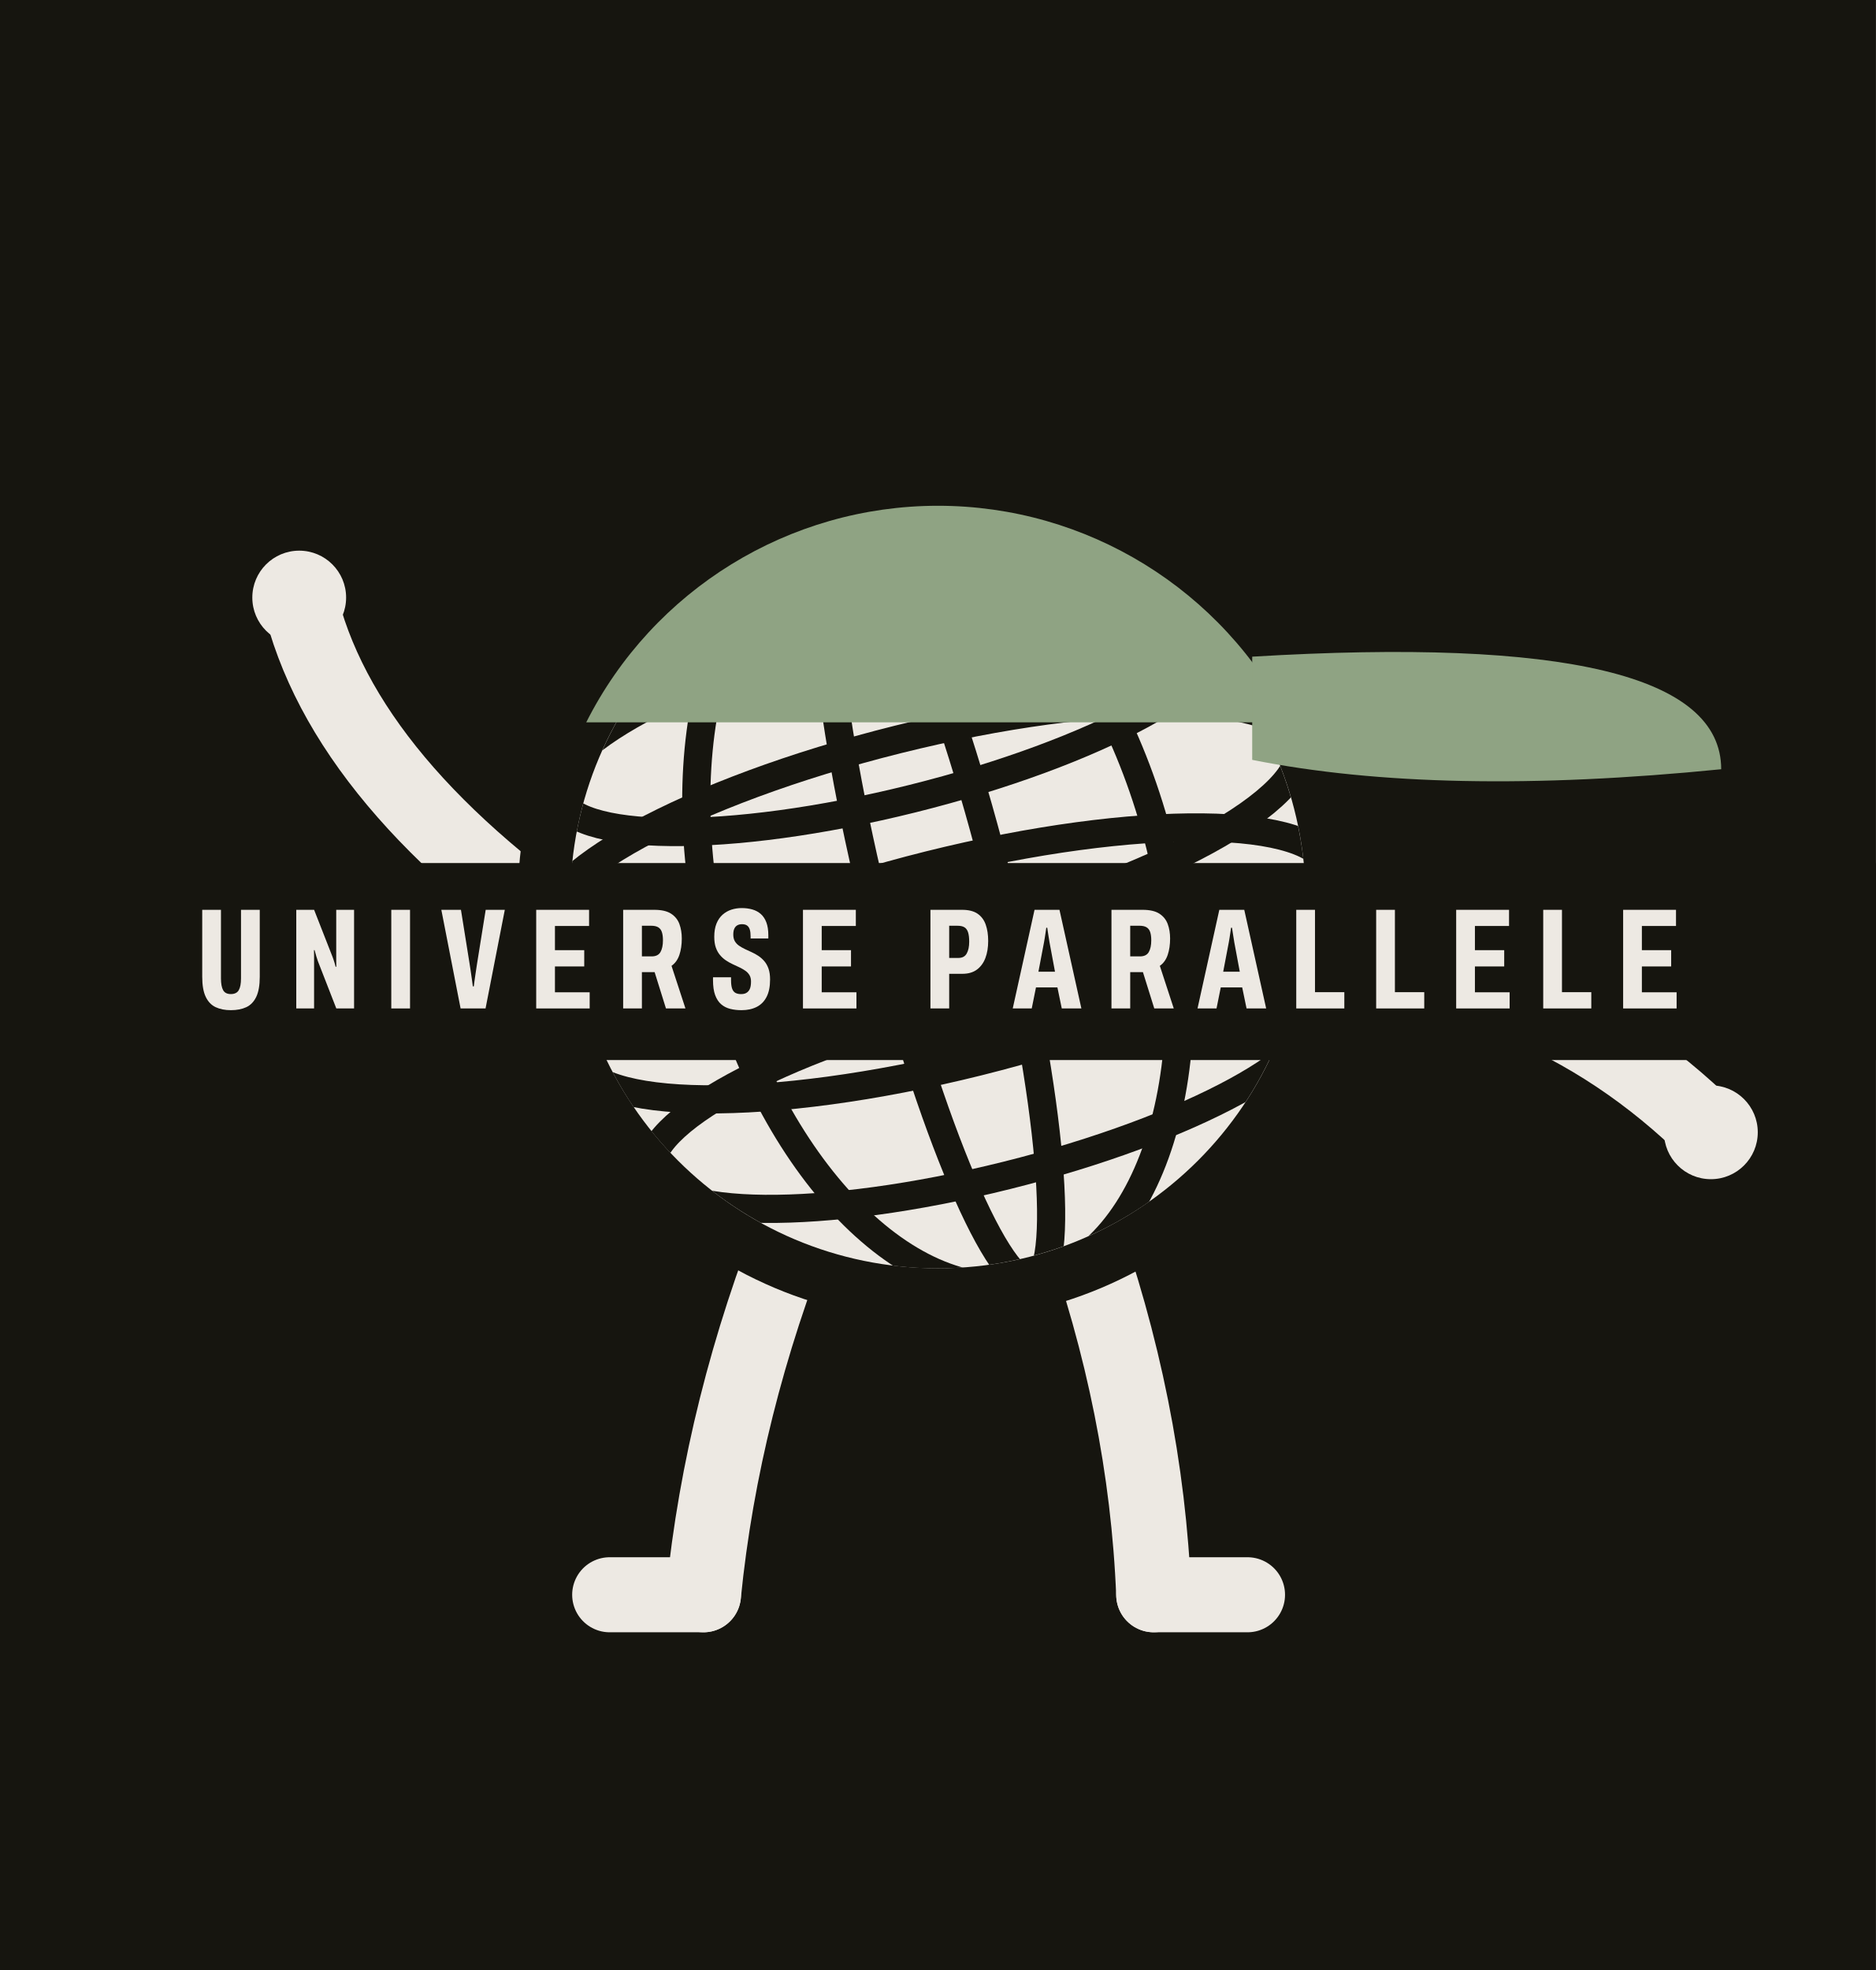
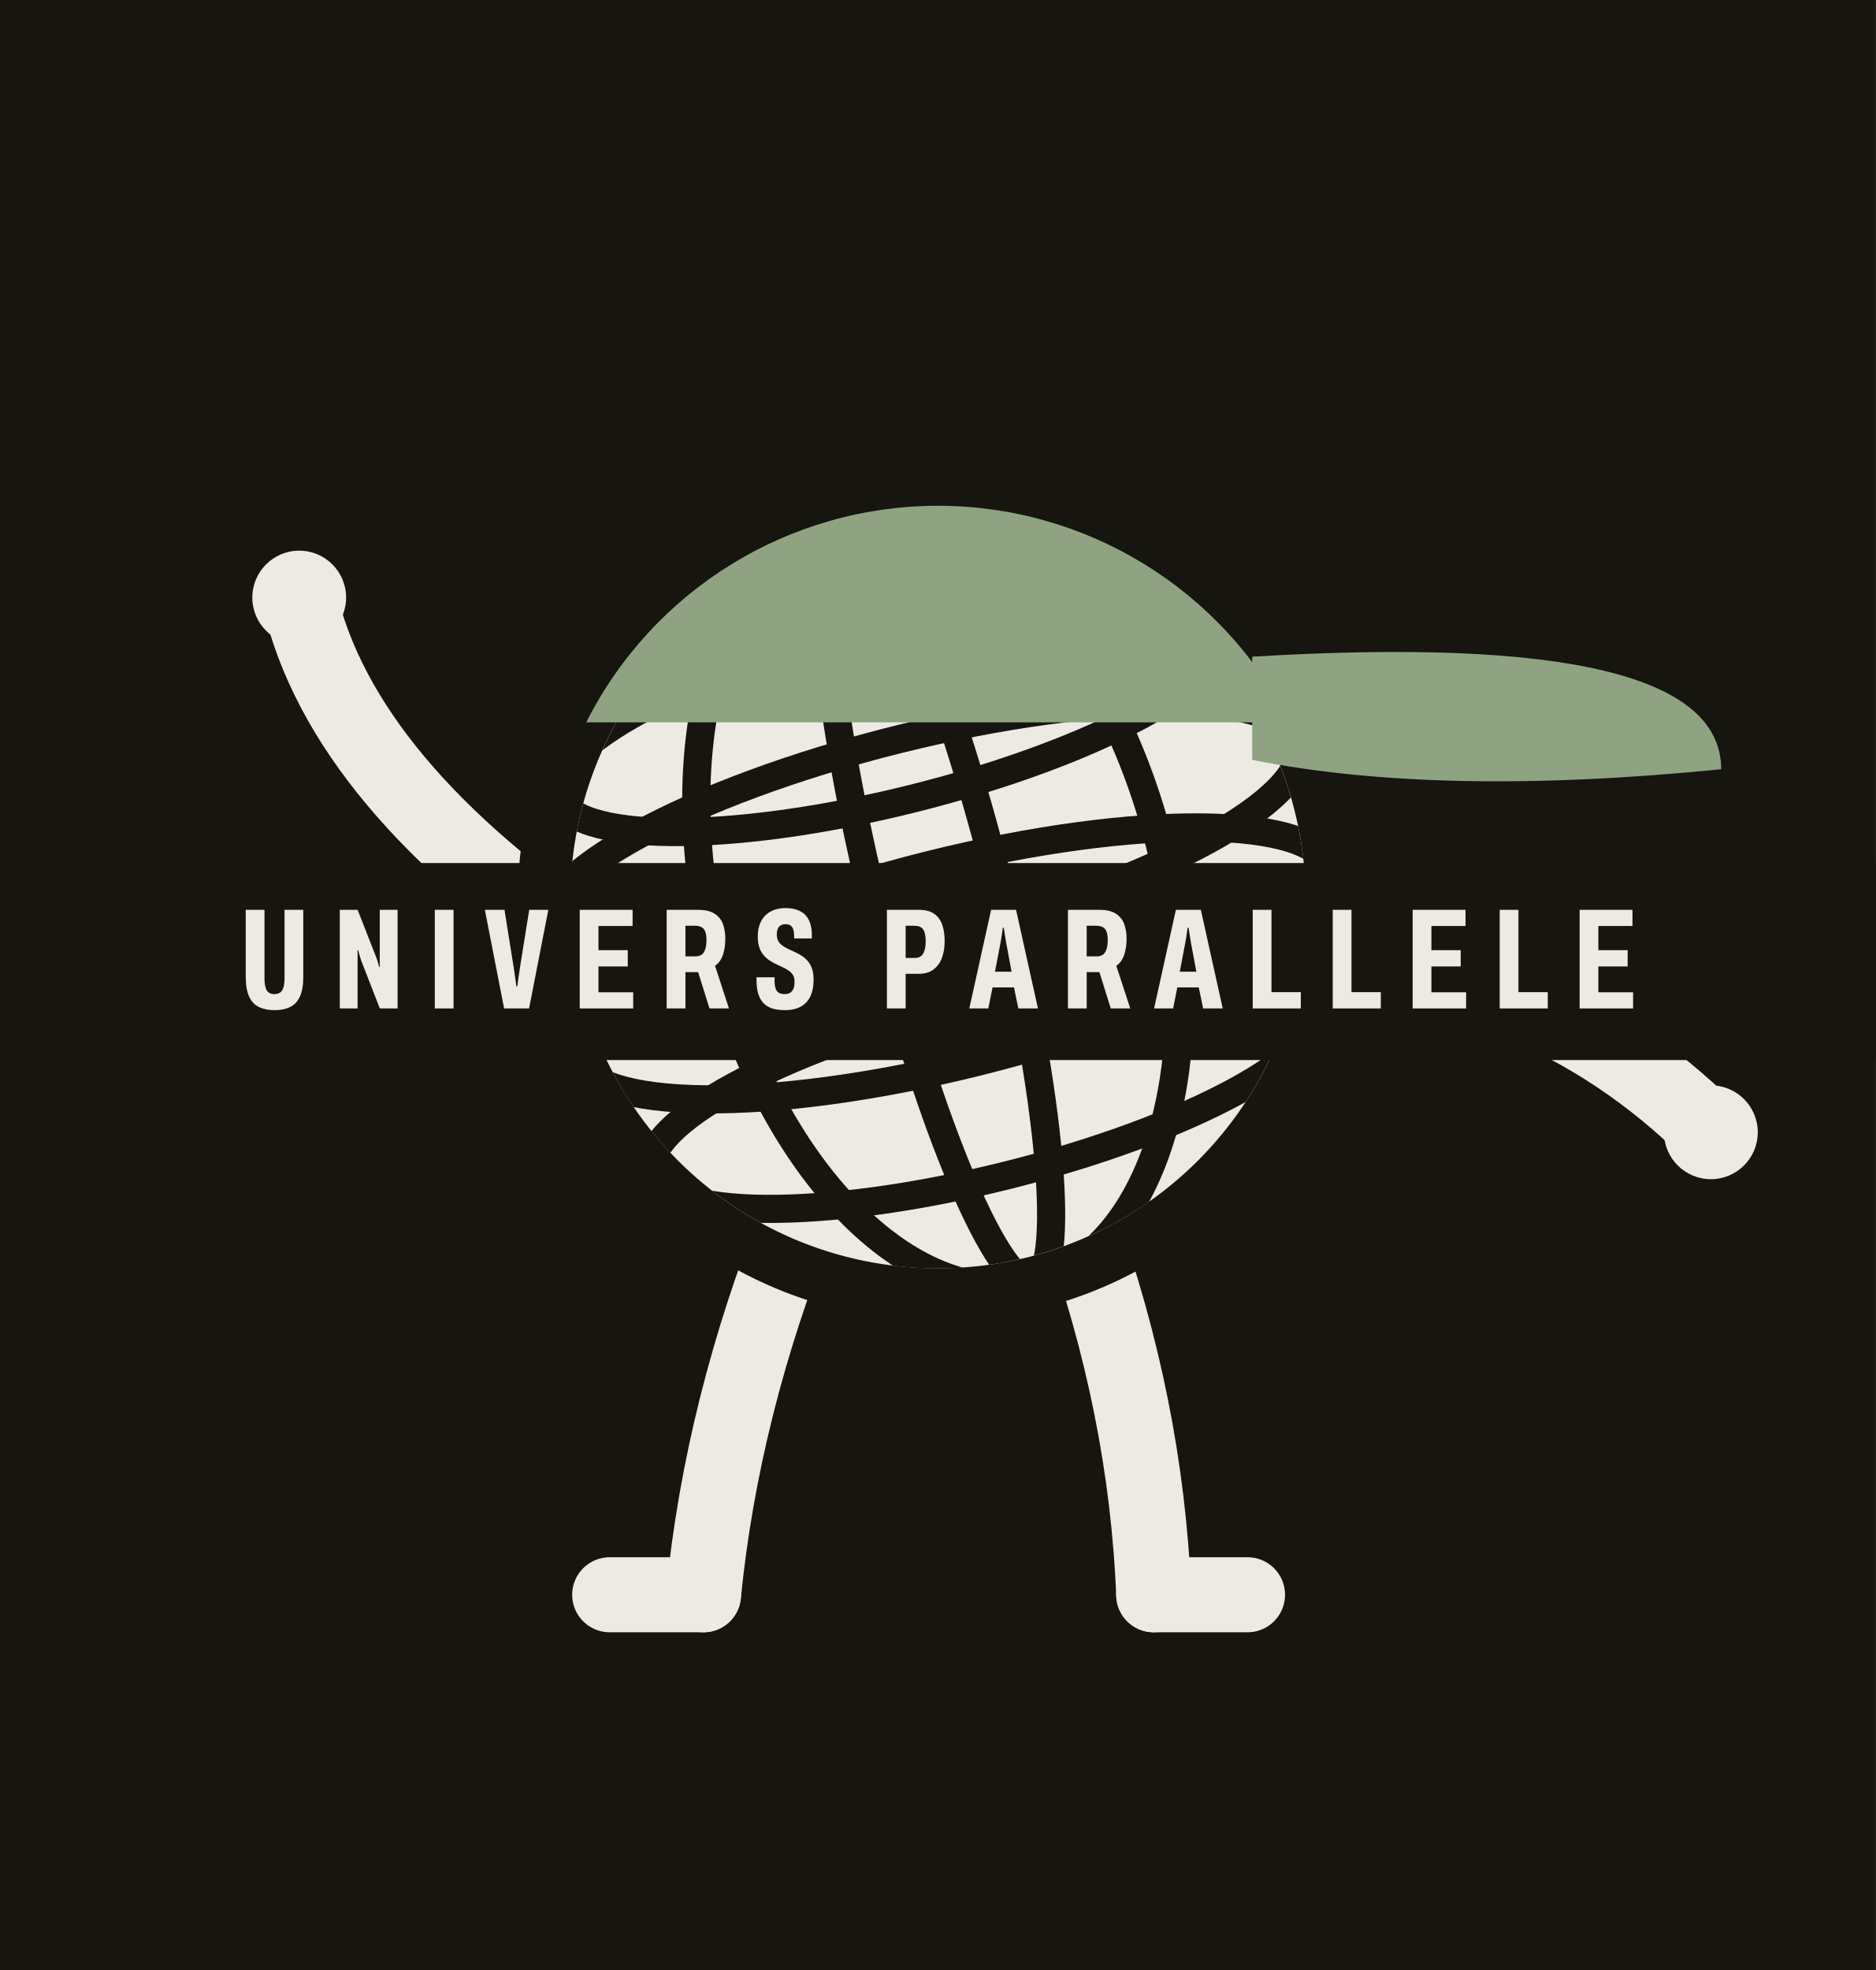
- <svg xmlns="http://www.w3.org/2000/svg" viewBox="0 0 200 210" width="200" height="210" role="img" aria-label="Universe Parallele">
+ <svg xmlns="http://www.w3.org/2000/svg" viewBox="0 0 200 210" width="200" height="210" role="img" aria-label="Univers Parallele">
  <rect width="200" height="210" fill="#16150F" />
  <path d="M64.0,102.0 Q36.5,83.7 31.9,63.7" fill="none" stroke="#EDE9E3" stroke-width="8" stroke-linecap="round" />
  <circle cx="31.9" cy="63.7" r="5.0" fill="#EDE9E3" stroke="none" />
  <path d="M136.0,102.0 Q163.5,102.0 182.4,120.7" fill="none" stroke="#EDE9E3" stroke-width="8" stroke-linecap="round" />
  <circle cx="182.4" cy="120.7" r="5.0" fill="#EDE9E3" stroke="none" />
  <path d="M85,130.0 Q77.0,150.0 75.0,170.0" fill="none" stroke="#EDE9E3" stroke-width="8" stroke-linecap="round" />
  <path d="M75.0,170.0 l-10,0" fill="none" stroke="#EDE9E3" stroke-width="8" stroke-linecap="round" />
  <path d="M115,130.0 Q122.2,150.0 123.0,170.0" fill="none" stroke="#EDE9E3" stroke-width="8" stroke-linecap="round" />
  <path d="M123.0,170.0 l10,0" fill="none" stroke="#EDE9E3" stroke-width="8" stroke-linecap="round" />
  <defs>
    <clipPath id="g">
      <circle cx="100" cy="96" r="39.2" />
    </clipPath>
  </defs>
  <circle cx="100" cy="96" r="42" fill="#EDE9E3" stroke="#16150F" stroke-width="5.6" />
  <g clip-path="url(#g)" transform="rotate(-14 100 96)">
    <ellipse cx="100" cy="75.3" rx="36.6" ry="9.5" fill="none" stroke="#16150F" stroke-width="3.0" />
    <ellipse cx="100" cy="89.1" rx="41.4" ry="10.8" fill="none" stroke="#16150F" stroke-width="3.0" />
    <ellipse cx="100" cy="102.9" rx="41.4" ry="10.8" fill="none" stroke="#16150F" stroke-width="3.0" />
    <ellipse cx="100" cy="116.7" rx="36.6" ry="9.5" fill="none" stroke="#16150F" stroke-width="3.0" />
    <ellipse cx="100" cy="96" rx="6.7" ry="42" fill="none" stroke="#16150F" stroke-width="3.0" />
    <ellipse cx="100" cy="96" rx="24.4" ry="42" fill="none" stroke="#16150F" stroke-width="3.0" />
    <ellipse cx="100" cy="96" rx="42.0" ry="42" fill="none" stroke="#16150F" stroke-width="3.0" />
  </g>
  <g fill="#8FA383" stroke="none">
    <path d="M62.5,77 A42,42 0 0 1 137.5,77 Z" />
    <path d="M133.5,70 Q183.5,67 183.5,82 Q153.5,85 133.5,81 Z" />
  </g>
  <rect x="0" y="92" width="200" height="21" fill="#16150F" />
  <g fill="#EDE9E3" stroke="none">
-     <path transform="translate(20.88 107.50) scale(0.0153 -0.0153)" d="M244.2 -12.0Q182.7 -12.0 138.0 8.9Q93.3 29.9 68.8 80.9Q44.4 132.0 44.4 220.6V687.2H175.0V209.8Q175.0 154.5 190.1 127.3Q205.3 100.2 243.7 100.2Q283.2 100.2 299.0 127.3Q314.7 154.5 314.7 209.8V687.2H445.3V220.6Q445.3 132.0 420.9 80.9Q396.4 29.9 351.6 8.9Q306.7 -12.0 244.2 -12.0Z" />
-     <path transform="translate(30.83 107.50) scale(0.0153 -0.0153)" d="M49.4 0.0V687.2H173.7L302.0 359.7Q305.0 351.8 308.9 340.4Q312.8 329.0 316.7 316.2Q320.6 303.3 323.6 290.8H328.6Q327.8 310.4 327.8 329.2Q327.8 348.0 327.8 359.7V687.2H452.2V0.0H328.4L199.5 330.9Q195.1 343.8 188.9 364.0Q182.7 384.3 177.0 406.6H172.7Q173.5 390.5 173.5 369.5Q173.5 348.5 173.5 330.9V0.0Z" />
-     <path transform="translate(40.96 107.50) scale(0.0153 -0.0153)" d="M49.4 0.0V687.2H180.0V0.0Z" />
-     <path transform="translate(46.92 107.50) scale(0.0153 -0.0153)" d="M142.8 0.0 8.6 687.2H145.3L205.4 312.0Q209.0 291.6 212.9 263.1Q216.9 234.6 221.2 205.4Q225.6 176.2 228.1 154.0H234.8Q236.0 165.2 239.1 187.8Q242.1 210.3 246.9 242.0Q251.6 273.6 257.5 312.0L317.7 687.2H450.9L316.7 0.0Z" />
-     <path transform="translate(56.41 107.50) scale(0.0153 -0.0153)" d="M49.4 0.0V687.2H417.8V574.6H180.0V406.1H384.1V292.7H180.0V112.6H422.0V0.0Z" />
-     <path transform="translate(65.68 107.50) scale(0.0153 -0.0153)" d="M49.4 0.0V687.2H266.3Q341.7 687.2 383.2 660.4Q424.6 633.6 441.3 588.3Q458.0 543.0 458.0 487.2Q458.0 423.0 441.2 373.2Q424.3 323.3 386.4 296.9L483.5 0.0H347.7L268.7 252.9H180.0V0.0ZM180.0 362.7H247.8Q292.1 362.7 309.4 392.9Q326.7 423.1 326.7 474.7Q326.7 509.2 319.3 531.8Q311.9 554.3 294.1 565.3Q276.3 576.3 243.1 576.3H180.0Z" />
-     <path transform="translate(75.62 107.50) scale(0.0153 -0.0153)" d="M224.8 -12.0Q182.1 -12.0 145.9 -3.0Q109.6 6.0 82.7 29.1Q55.9 52.2 40.8 93.0Q25.8 133.9 25.8 197.7Q25.8 202.1 25.8 207.6Q25.8 213.2 26.0 217.2H151.5Q151.5 212.2 151.5 207.1Q151.5 202.0 151.5 197.0Q151.5 160.0 158.8 138.8Q166.2 117.6 181.6 108.8Q197.0 100.0 221.1 100.0Q235.2 100.0 246.0 103.1Q256.9 106.3 265.6 113.4Q274.3 120.6 279.9 130.9Q285.6 141.2 288.1 155.4Q290.7 169.7 290.7 188.1Q290.7 214.1 279.9 232.2Q269.1 250.3 250.7 263.0Q232.2 275.8 209.7 286.5Q187.1 297.1 162.6 308.5Q138.2 319.9 115.6 335.0Q93.0 350.1 74.6 372.0Q56.1 393.8 45.3 424.6Q34.6 455.4 34.6 499.4Q34.6 553.2 50.0 591.2Q65.4 629.1 92.3 653.1Q119.2 677.0 153.5 688.2Q187.9 699.4 225.8 699.4Q266.8 699.4 300.8 689.4Q334.9 679.4 359.5 657.4Q384.2 635.4 397.7 599.2Q411.3 563.0 411.3 510.6V487.8H287.8V503.0Q287.8 530.1 282.4 548.7Q277.0 567.2 264.1 577.1Q251.3 587.0 227.6 587.0Q209.7 587.0 195.9 579.7Q182.1 572.3 174.6 556.4Q167.1 540.5 167.1 514.4Q167.1 487.1 177.9 468.6Q188.7 450.1 207.3 437.2Q225.8 424.4 248.4 413.7Q271.0 403.0 295.3 392.0Q319.7 381.0 342.2 366.0Q364.8 351.0 383.3 329.4Q401.9 307.8 412.7 276.8Q423.5 245.8 423.5 202.0Q423.5 127.8 399.2 80.6Q374.8 33.3 330.2 10.7Q285.5 -12.0 224.8 -12.0Z" />
-     <path transform="translate(84.85 107.50) scale(0.0153 -0.0153)" d="M49.4 0.0V687.2H417.8V574.6H180.0V406.1H384.1V292.7H180.0V112.6H422.0V0.0Z" />
-     <path transform="translate(98.44 107.50) scale(0.0153 -0.0153)" d="M49.4 0.0V687.2H269.7Q338.6 687.2 378.1 659.9Q417.6 632.6 434.7 583.7Q451.8 534.8 451.8 470.3Q451.8 403.0 432.4 351.6Q413.0 300.3 373.4 270.8Q333.8 241.4 272.2 241.4H180.0V0.0ZM180.0 352.0H245.1Q285.1 352.0 302.3 383.0Q319.5 414.0 319.5 465.1Q319.5 505.0 311.9 529.5Q304.3 554.1 286.9 565.1Q269.5 576.1 238.9 576.1H180.0Z" />
-     <path transform="translate(107.97 107.50) scale(0.0153 -0.0153)" d="M0.0 0.0 151.9 687.2H325.7L478.3 0.0H341.7L311.3 146.4H161.9L132.4 0.0ZM179.0 256.1H294.4L256.2 461.0Q255.2 467.7 253.3 479.5Q251.4 491.4 249.0 506.0Q246.6 520.6 244.5 535.2Q242.4 549.7 240.4 562.4H233.7Q231.7 547.3 228.8 528.1Q226.0 508.9 223.1 490.7Q220.2 472.5 218.0 461.0Z" />
-     <path transform="translate(117.74 107.50) scale(0.0153 -0.0153)" d="M49.4 0.0V687.2H266.3Q341.7 687.2 383.2 660.4Q424.6 633.6 441.3 588.3Q458.0 543.0 458.0 487.2Q458.0 423.0 441.2 373.2Q424.3 323.3 386.4 296.9L483.5 0.0H347.7L268.7 252.9H180.0V0.0ZM180.0 362.7H247.8Q292.1 362.7 309.4 392.9Q326.7 423.1 326.7 474.7Q326.7 509.2 319.3 531.8Q311.9 554.3 294.1 565.3Q276.3 576.3 243.1 576.3H180.0Z" />
-     <path transform="translate(127.67 107.50) scale(0.0153 -0.0153)" d="M0.0 0.0 151.9 687.2H325.7L478.3 0.0H341.7L311.3 146.4H161.9L132.4 0.0ZM179.0 256.1H294.4L256.2 461.0Q255.2 467.7 253.3 479.5Q251.4 491.4 249.0 506.0Q246.6 520.6 244.5 535.2Q242.4 549.7 240.4 562.4H233.7Q231.7 547.3 228.8 528.1Q226.0 508.9 223.1 490.7Q220.2 472.5 218.0 461.0Z" />
-     <path transform="translate(137.44 107.50) scale(0.0153 -0.0153)" d="M49.4 0.0V687.2H180.0V113.4H384.4V0.0Z" />
-     <path transform="translate(145.96 107.50) scale(0.0153 -0.0153)" d="M49.4 0.0V687.2H180.0V113.4H384.4V0.0Z" />
-     <path transform="translate(154.49 107.50) scale(0.0153 -0.0153)" d="M49.4 0.0V687.2H417.8V574.6H180.0V406.1H384.1V292.7H180.0V112.6H422.0V0.0Z" />
-     <path transform="translate(163.77 107.50) scale(0.0153 -0.0153)" d="M49.4 0.0V687.2H180.0V113.4H384.4V0.0Z" />
-     <path transform="translate(172.29 107.50) scale(0.0153 -0.0153)" d="M49.4 0.0V687.2H417.8V574.6H180.0V406.1H384.1V292.7H180.0V112.6H422.0V0.0Z" />
+     <path transform="translate(25.52 107.50) scale(0.0153 -0.0153)" d="M244.2 -12.0Q182.7 -12.0 138.0 8.9Q93.3 29.9 68.8 80.9Q44.4 132.0 44.4 220.6V687.2H175.0V209.8Q175.0 154.5 190.1 127.3Q205.3 100.2 243.7 100.2Q283.2 100.2 299.0 127.3Q314.7 154.5 314.7 209.8V687.2H445.3V220.6Q445.3 132.0 420.9 80.9Q396.4 29.9 351.6 8.9Q306.7 -12.0 244.2 -12.0Z" />
+     <path transform="translate(35.47 107.50) scale(0.0153 -0.0153)" d="M49.4 0.0V687.2H173.7L302.0 359.7Q305.0 351.8 308.9 340.4Q312.8 329.0 316.7 316.2Q320.6 303.3 323.6 290.8H328.6Q327.8 310.4 327.8 329.2Q327.8 348.0 327.8 359.7V687.2H452.2V0.0H328.4L199.5 330.9Q195.1 343.8 188.9 364.0Q182.7 384.3 177.0 406.6H172.7Q173.5 390.5 173.5 369.5Q173.5 348.5 173.5 330.9V0.0Z" />
+     <path transform="translate(45.60 107.50) scale(0.0153 -0.0153)" d="M49.4 0.0V687.2H180.0V0.0Z" />
+     <path transform="translate(51.56 107.50) scale(0.0153 -0.0153)" d="M142.8 0.0 8.6 687.2H145.3L205.4 312.0Q209.0 291.6 212.9 263.1Q216.9 234.6 221.2 205.4Q225.6 176.2 228.1 154.0H234.8Q236.0 165.2 239.1 187.8Q242.1 210.3 246.9 242.0Q251.6 273.6 257.5 312.0L317.7 687.2H450.9L316.7 0.0Z" />
+     <path transform="translate(61.05 107.50) scale(0.0153 -0.0153)" d="M49.4 0.0V687.2H417.8V574.6H180.0V406.1H384.1V292.7H180.0V112.6H422.0V0.0Z" />
+     <path transform="translate(70.32 107.50) scale(0.0153 -0.0153)" d="M49.4 0.0V687.2H266.3Q341.7 687.2 383.2 660.4Q424.6 633.6 441.3 588.3Q458.0 543.0 458.0 487.2Q458.0 423.0 441.2 373.2Q424.3 323.3 386.4 296.9L483.5 0.0H347.7L268.7 252.9H180.0V0.0ZM180.0 362.7H247.8Q292.1 362.7 309.4 392.9Q326.7 423.1 326.7 474.7Q326.7 509.2 319.3 531.8Q311.9 554.3 294.1 565.3Q276.3 576.3 243.1 576.3H180.0Z" />
+     <path transform="translate(80.26 107.50) scale(0.0153 -0.0153)" d="M224.8 -12.0Q182.1 -12.0 145.9 -3.0Q109.6 6.0 82.7 29.1Q55.9 52.2 40.8 93.0Q25.8 133.9 25.8 197.7Q25.8 202.1 25.8 207.6Q25.8 213.2 26.0 217.2H151.5Q151.5 212.2 151.5 207.1Q151.5 202.0 151.5 197.0Q151.5 160.0 158.8 138.8Q166.2 117.6 181.6 108.8Q197.0 100.0 221.1 100.0Q235.2 100.0 246.0 103.1Q256.9 106.3 265.6 113.4Q274.3 120.6 279.9 130.9Q285.6 141.2 288.1 155.4Q290.7 169.7 290.7 188.1Q290.7 214.1 279.9 232.2Q269.1 250.3 250.7 263.0Q232.2 275.8 209.7 286.5Q187.1 297.1 162.6 308.5Q138.2 319.9 115.6 335.0Q93.0 350.1 74.6 372.0Q56.1 393.8 45.3 424.6Q34.6 455.4 34.6 499.4Q34.6 553.2 50.0 591.2Q65.4 629.1 92.3 653.1Q119.2 677.0 153.5 688.2Q187.9 699.4 225.8 699.4Q266.8 699.4 300.8 689.4Q334.9 679.4 359.5 657.4Q384.2 635.4 397.7 599.2Q411.3 563.0 411.3 510.6V487.8H287.8V503.0Q287.8 530.1 282.4 548.7Q277.0 567.2 264.1 577.1Q251.3 587.0 227.6 587.0Q209.7 587.0 195.9 579.7Q182.1 572.3 174.6 556.4Q167.1 540.5 167.1 514.4Q167.1 487.1 177.9 468.6Q188.7 450.1 207.3 437.2Q225.8 424.4 248.4 413.7Q271.0 403.0 295.3 392.0Q319.7 381.0 342.2 366.0Q364.8 351.0 383.3 329.4Q401.9 307.8 412.7 276.8Q423.5 245.8 423.5 202.0Q423.5 127.8 399.2 80.6Q374.8 33.3 330.2 10.7Q285.5 -12.0 224.8 -12.0Z" />
+     <path transform="translate(93.80 107.50) scale(0.0153 -0.0153)" d="M49.4 0.0V687.2H269.7Q338.6 687.2 378.1 659.9Q417.6 632.6 434.7 583.7Q451.8 534.8 451.8 470.3Q451.8 403.0 432.4 351.6Q413.0 300.3 373.4 270.8Q333.8 241.4 272.2 241.4H180.0V0.0ZM180.0 352.0H245.1Q285.1 352.0 302.3 383.0Q319.5 414.0 319.5 465.1Q319.5 505.0 311.9 529.5Q304.3 554.1 286.9 565.1Q269.5 576.1 238.9 576.1H180.0Z" />
+     <path transform="translate(103.34 107.50) scale(0.0153 -0.0153)" d="M0.0 0.0 151.9 687.2H325.7L478.3 0.0H341.7L311.3 146.4H161.9L132.4 0.0ZM179.0 256.1H294.4L256.2 461.0Q255.2 467.7 253.3 479.5Q251.4 491.4 249.0 506.0Q246.6 520.6 244.5 535.2Q242.4 549.7 240.4 562.4H233.7Q231.7 547.3 228.8 528.1Q226.0 508.9 223.1 490.7Q220.2 472.5 218.0 461.0Z" />
+     <path transform="translate(113.10 107.50) scale(0.0153 -0.0153)" d="M49.4 0.0V687.2H266.3Q341.7 687.2 383.2 660.4Q424.6 633.6 441.3 588.3Q458.0 543.0 458.0 487.2Q458.0 423.0 441.2 373.2Q424.3 323.3 386.4 296.9L483.5 0.0H347.7L268.7 252.9H180.0V0.0ZM180.0 362.7H247.8Q292.1 362.7 309.4 392.9Q326.7 423.1 326.7 474.7Q326.7 509.2 319.3 531.8Q311.9 554.3 294.1 565.3Q276.3 576.3 243.1 576.3H180.0Z" />
+     <path transform="translate(123.04 107.50) scale(0.0153 -0.0153)" d="M0.0 0.0 151.9 687.2H325.7L478.3 0.0H341.7L311.3 146.4H161.9L132.4 0.0ZM179.0 256.1H294.4L256.2 461.0Q255.2 467.7 253.3 479.5Q251.4 491.4 249.0 506.0Q246.6 520.6 244.5 535.2Q242.4 549.7 240.4 562.4H233.7Q231.7 547.3 228.8 528.1Q226.0 508.9 223.1 490.7Q220.2 472.5 218.0 461.0Z" />
+     <path transform="translate(132.80 107.50) scale(0.0153 -0.0153)" d="M49.4 0.0V687.2H180.0V113.4H384.4V0.0Z" />
+     <path transform="translate(141.33 107.50) scale(0.0153 -0.0153)" d="M49.4 0.0V687.2H180.0V113.4H384.4V0.0Z" />
+     <path transform="translate(149.85 107.50) scale(0.0153 -0.0153)" d="M49.4 0.0V687.2H417.8V574.6H180.0V406.1H384.1V292.7H180.0V112.6H422.0V0.0Z" />
+     <path transform="translate(159.13 107.50) scale(0.0153 -0.0153)" d="M49.4 0.0V687.2H180.0V113.4H384.4V0.0Z" />
+     <path transform="translate(167.65 107.50) scale(0.0153 -0.0153)" d="M49.4 0.0V687.2H417.8V574.6H180.0V406.1H384.1V292.7H180.0V112.6H422.0V0.0Z" />
  </g>
</svg>
